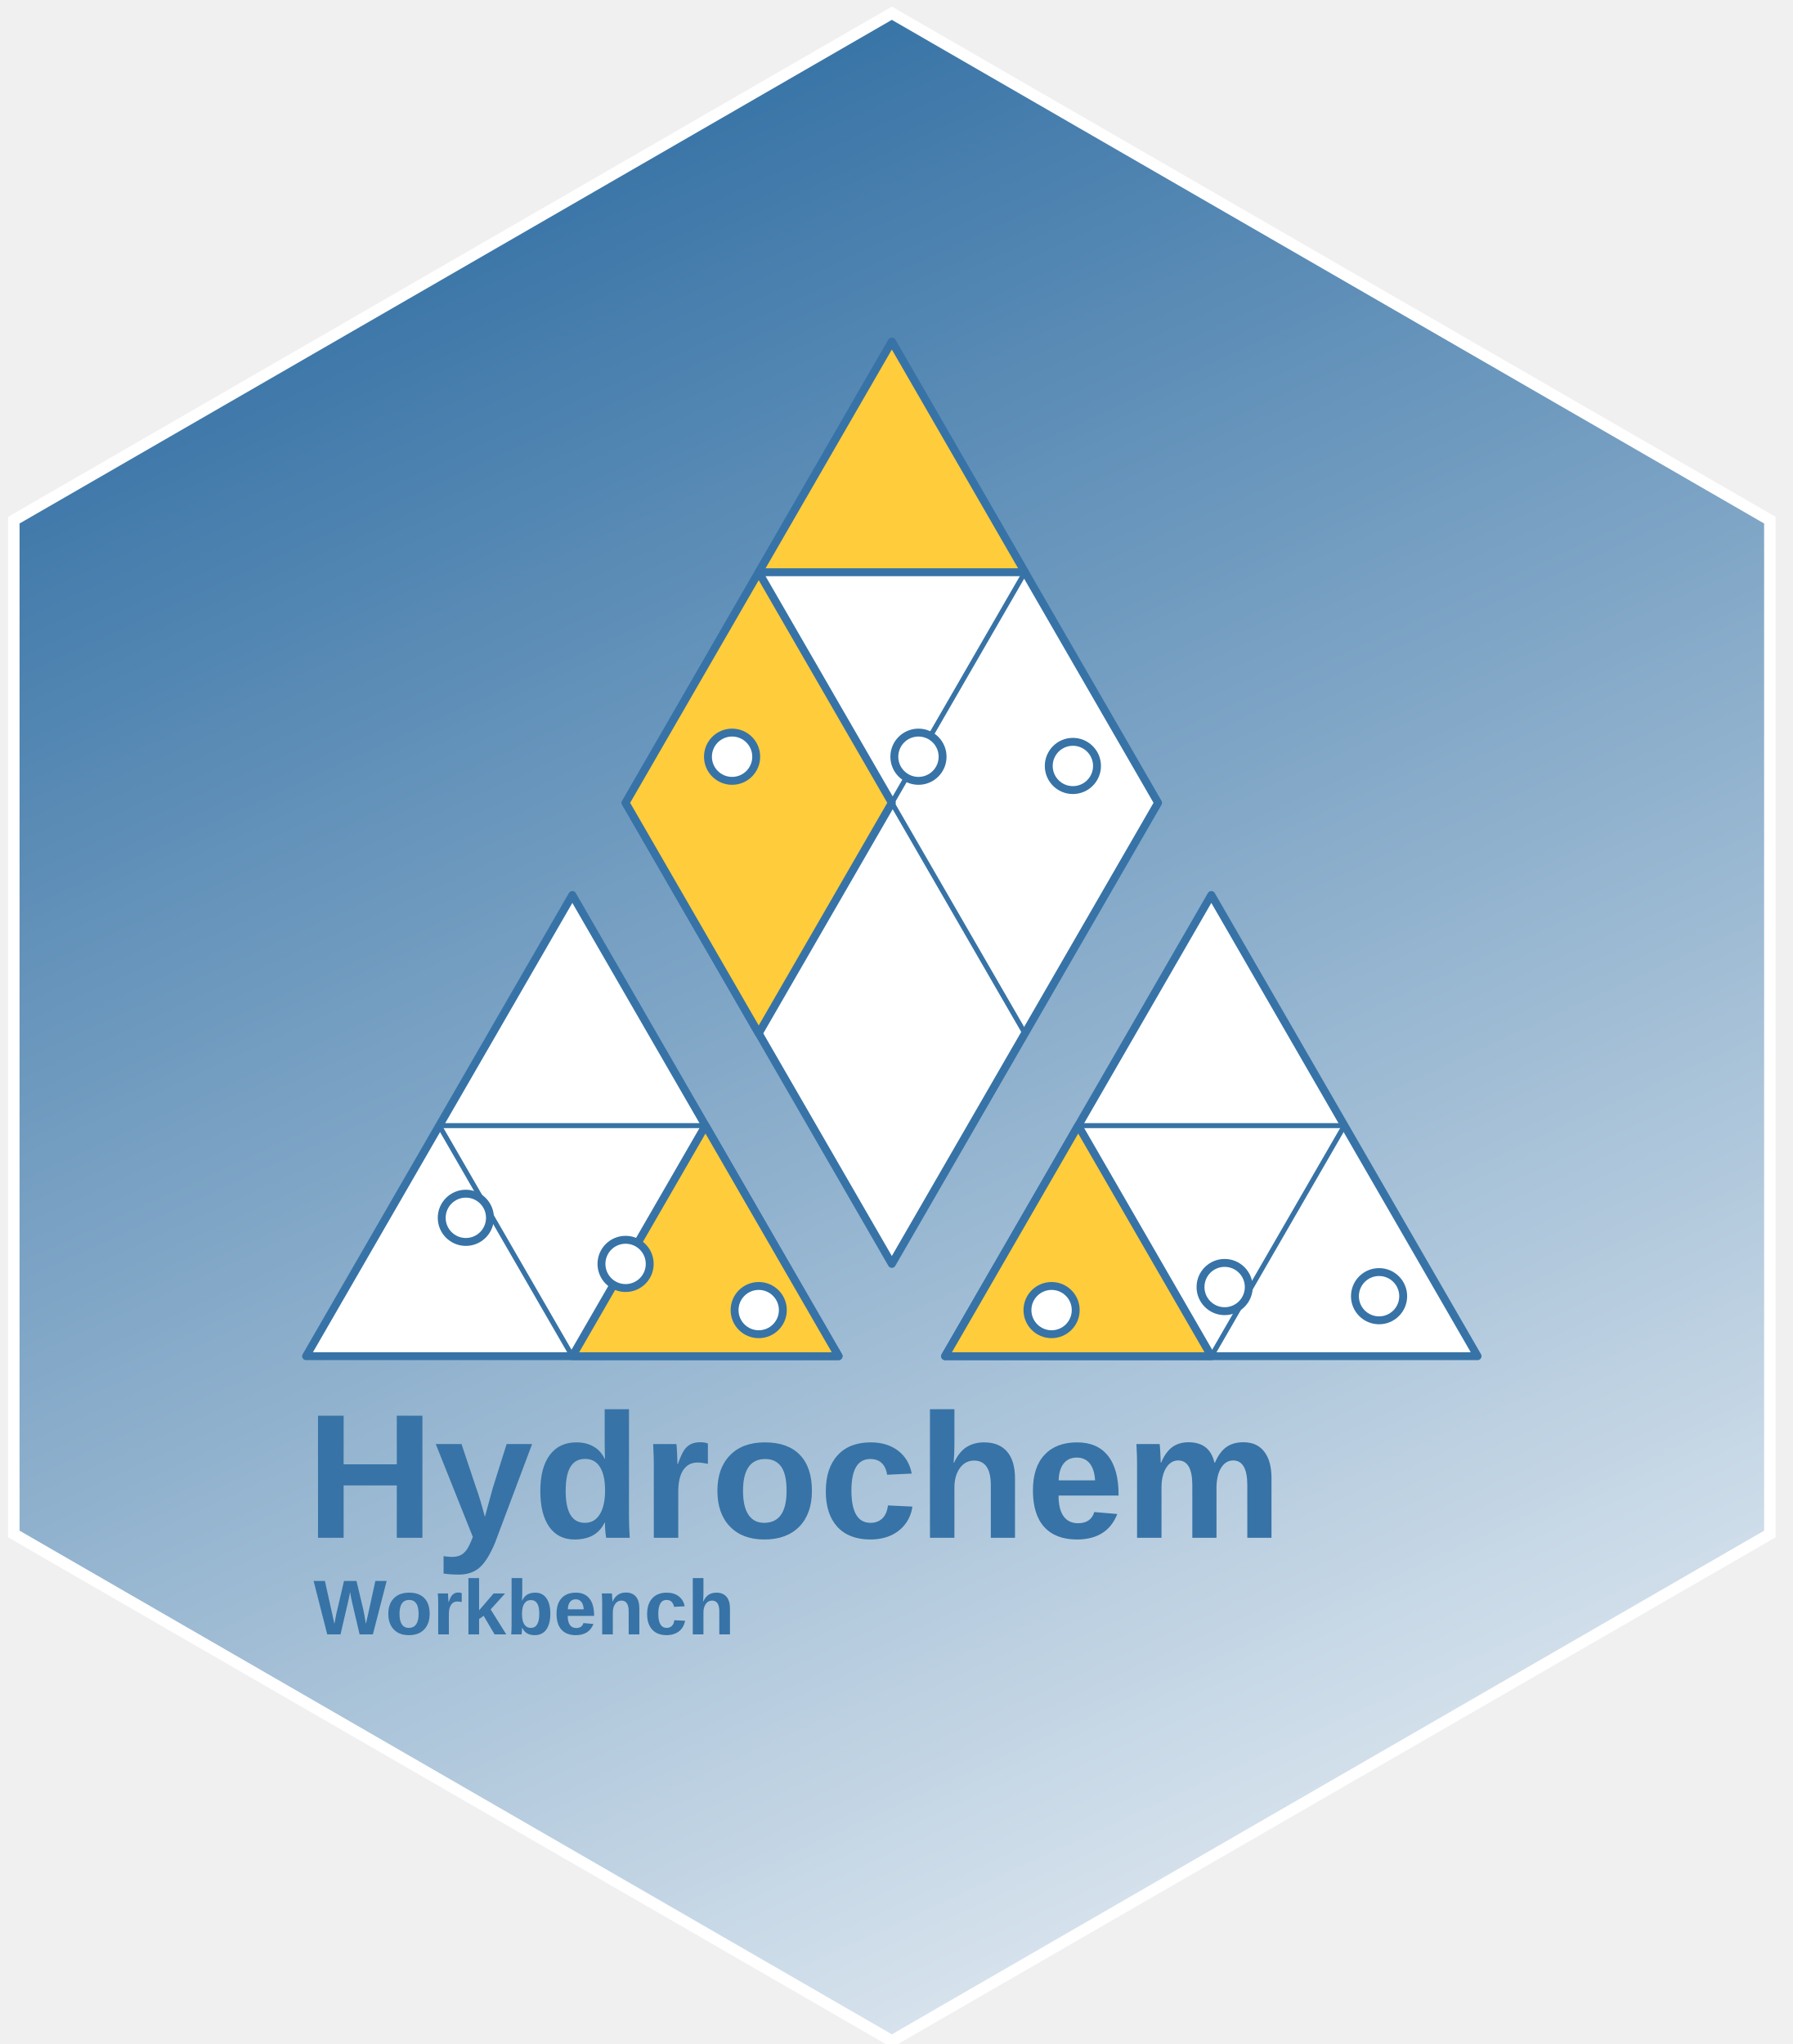
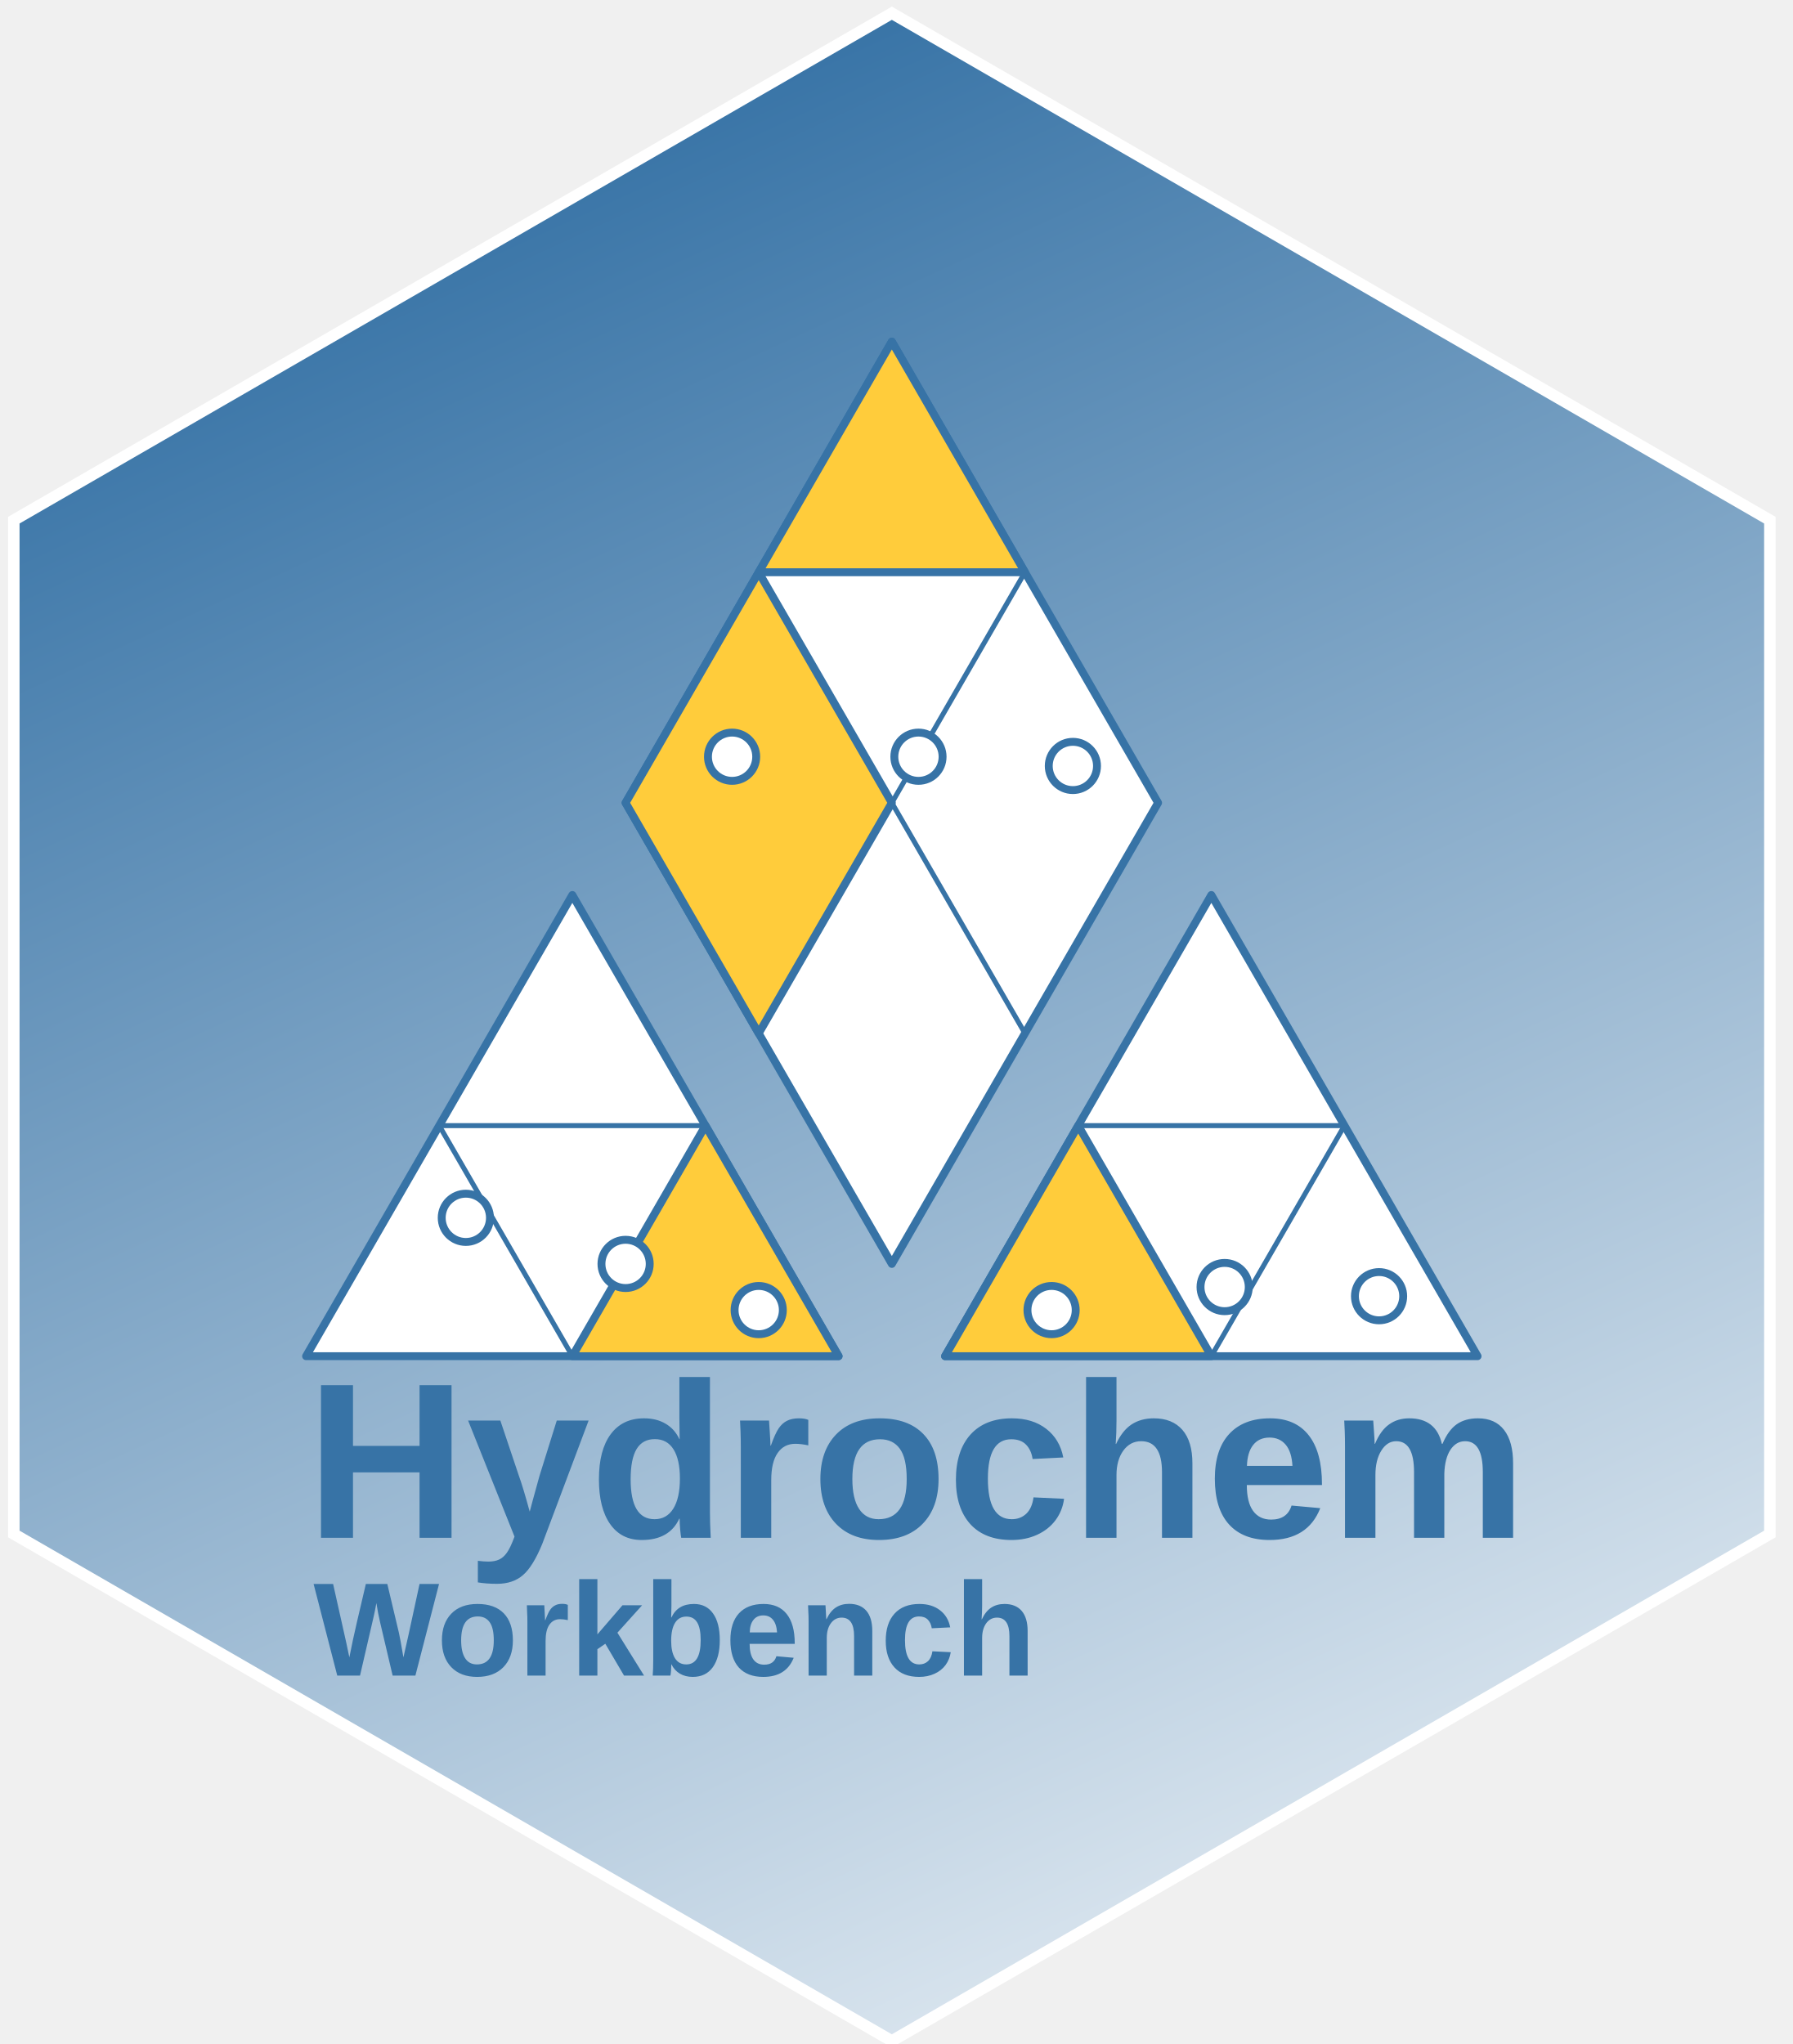
<svg xmlns="http://www.w3.org/2000/svg" width="5.7cm" height="6.5cm" viewBox="0 0 215.433 245.669" version="1.1" id="svg67">
  <defs id="defs9">
    <linearGradient id="bg" x1="37.28" y1="30.96" x2="154.50" y2="285.80" gradientUnits="userSpaceOnUse">
      <stop offset="0" stop-color="#3773a6" id="stop4" />
      <stop offset="1" stop-color="#ffffff" id="stop6" />
    </linearGradient>
  </defs>
  <polygon points="212.72,184.37 107.19,245.30 1.66,184.37 1.66,62.52 107.19,1.59 212.72,62.52" fill="url(#bg)" stroke="#ffffff" stroke-width="1.38" id="polygon11" />
  <g id="g61">
    <polygon points="36.79,163.00 68.79,107.57 100.79,163.00" fill="#ffffff" stroke="#3773a6" stroke-width="0.95" stroke-linejoin="round" id="polygon13" />
    <polygon points="113.59,163.00 145.59,107.57 177.59,163.00" fill="#ffffff" stroke="#3773a6" stroke-width="0.95" stroke-linejoin="round" id="polygon15" />
    <polygon points="75.19,96.49 107.19,41.06 139.19,96.49 107.19,151.91" fill="#ffffff" stroke="#3773a6" stroke-width="0.95" stroke-linejoin="round" id="polygon17" />
    <polygon points="68.79,163.00 100.79,163.00 84.79,135.29" fill="#ffcc3b" stroke="#3773a6" stroke-width="0.95" stroke-linejoin="round" id="polygon19" />
    <polygon points="113.59,163.00 145.59,163.00 129.59,135.29" fill="#ffcc3b" stroke="#3773a6" stroke-width="0.95" stroke-linejoin="round" id="polygon21" />
    <polygon points="75.19,96.49 91.19,68.78 107.19,96.49 91.19,124.20" fill="#ffcc3b" stroke="#3773a6" stroke-width="0.95" stroke-linejoin="round" id="polygon23" />
    <polygon points="91.19,68.78 123.19,68.78 107.19,41.06" fill="#ffcc3b" stroke="#3773a6" stroke-width="0.95" stroke-linejoin="round" id="polygon25" />
    <polyline points="52.79,135.29 84.79,135.29" fill="none" stroke="#3773a6" stroke-width="0.6" id="polyline27" />
    <polyline points="68.79,163.00 52.79,135.29" fill="none" stroke="#3773a6" stroke-width="0.6" id="polyline29" />
    <polyline points="68.79,163.00 84.79,135.29" fill="none" stroke="#3773a6" stroke-width="0.6" id="polyline31" />
    <polyline points="129.59,135.29 161.59,135.29" fill="none" stroke="#3773a6" stroke-width="0.6" id="polyline33" />
    <polyline points="145.59,163.00 129.59,135.29" fill="none" stroke="#3773a6" stroke-width="0.6" id="polyline35" />
    <polyline points="145.59,163.00 161.59,135.29" fill="none" stroke="#3773a6" stroke-width="0.6" id="polyline37" />
    <polyline points="91.19,68.78 123.19,124.20" fill="none" stroke="#3773a6" stroke-width="0.6" id="polyline39" />
    <polyline points="91.19,124.20 123.19,68.78" fill="none" stroke="#3773a6" stroke-width="0.6" id="polyline41" />
    <circle cx="55.99" cy="146.37" r="2.9" fill="#ffffff" stroke="#3773a6" stroke-width="0.95" id="circle43" />
    <circle cx="126.39" cy="157.46" r="2.9" fill="#ffffff" stroke="#3773a6" stroke-width="0.95" id="circle45" />
    <circle cx="87.99" cy="90.95" r="2.9" fill="#ffffff" stroke="#3773a6" stroke-width="0.95" id="circle47" />
    <circle cx="75.19" cy="151.91" r="2.9" fill="#ffffff" stroke="#3773a6" stroke-width="0.95" id="circle49" />
    <circle cx="147.19" cy="154.69" r="2.9" fill="#ffffff" stroke="#3773a6" stroke-width="0.95" id="circle51" />
    <circle cx="110.39" cy="90.95" r="2.9" fill="#ffffff" stroke="#3773a6" stroke-width="0.95" id="circle53" />
    <circle cx="91.19" cy="157.46" r="2.9" fill="#ffffff" stroke="#3773a6" stroke-width="0.95" id="circle55" />
    <circle cx="165.75" cy="155.79" r="2.9" fill="#ffffff" stroke="#3773a6" stroke-width="0.95" id="circle57" />
    <circle cx="128.95" cy="92.06" r="2.9" fill="#ffffff" stroke="#3773a6" stroke-width="0.95" id="circle59" />
  </g>
-   <text x="36.801" y="184.829" font-family="Arial, 'Liberation Sans', Helvetica, sans-serif" font-weight="bold" font-size="21.33px" fill="#3773a6" id="text63">Hydrochem</text>
-   <text x="37.677" y="196.437" font-family="Arial, 'Liberation Sans', Helvetica, sans-serif" font-weight="bold" font-size="9.33px" fill="#3773a6" id="text65">Workbench</text>
+   <text x="36.801" y="184.829" font-family="Arial, 'Liberation Sans', Helvetica, sans-serif" font-weight="bold" font-size="21.33px" fill="#3773a6" id="text63" style="font-size:26.667px">Hydrochem</text>
+   <text x="37.677" y="201.389" font-family="Arial, 'Liberation Sans', Helvetica, sans-serif" font-weight="bold" font-size="9.33px" fill="#3773a6" id="text65" style="font-size:16px">Workbench</text>
</svg>
